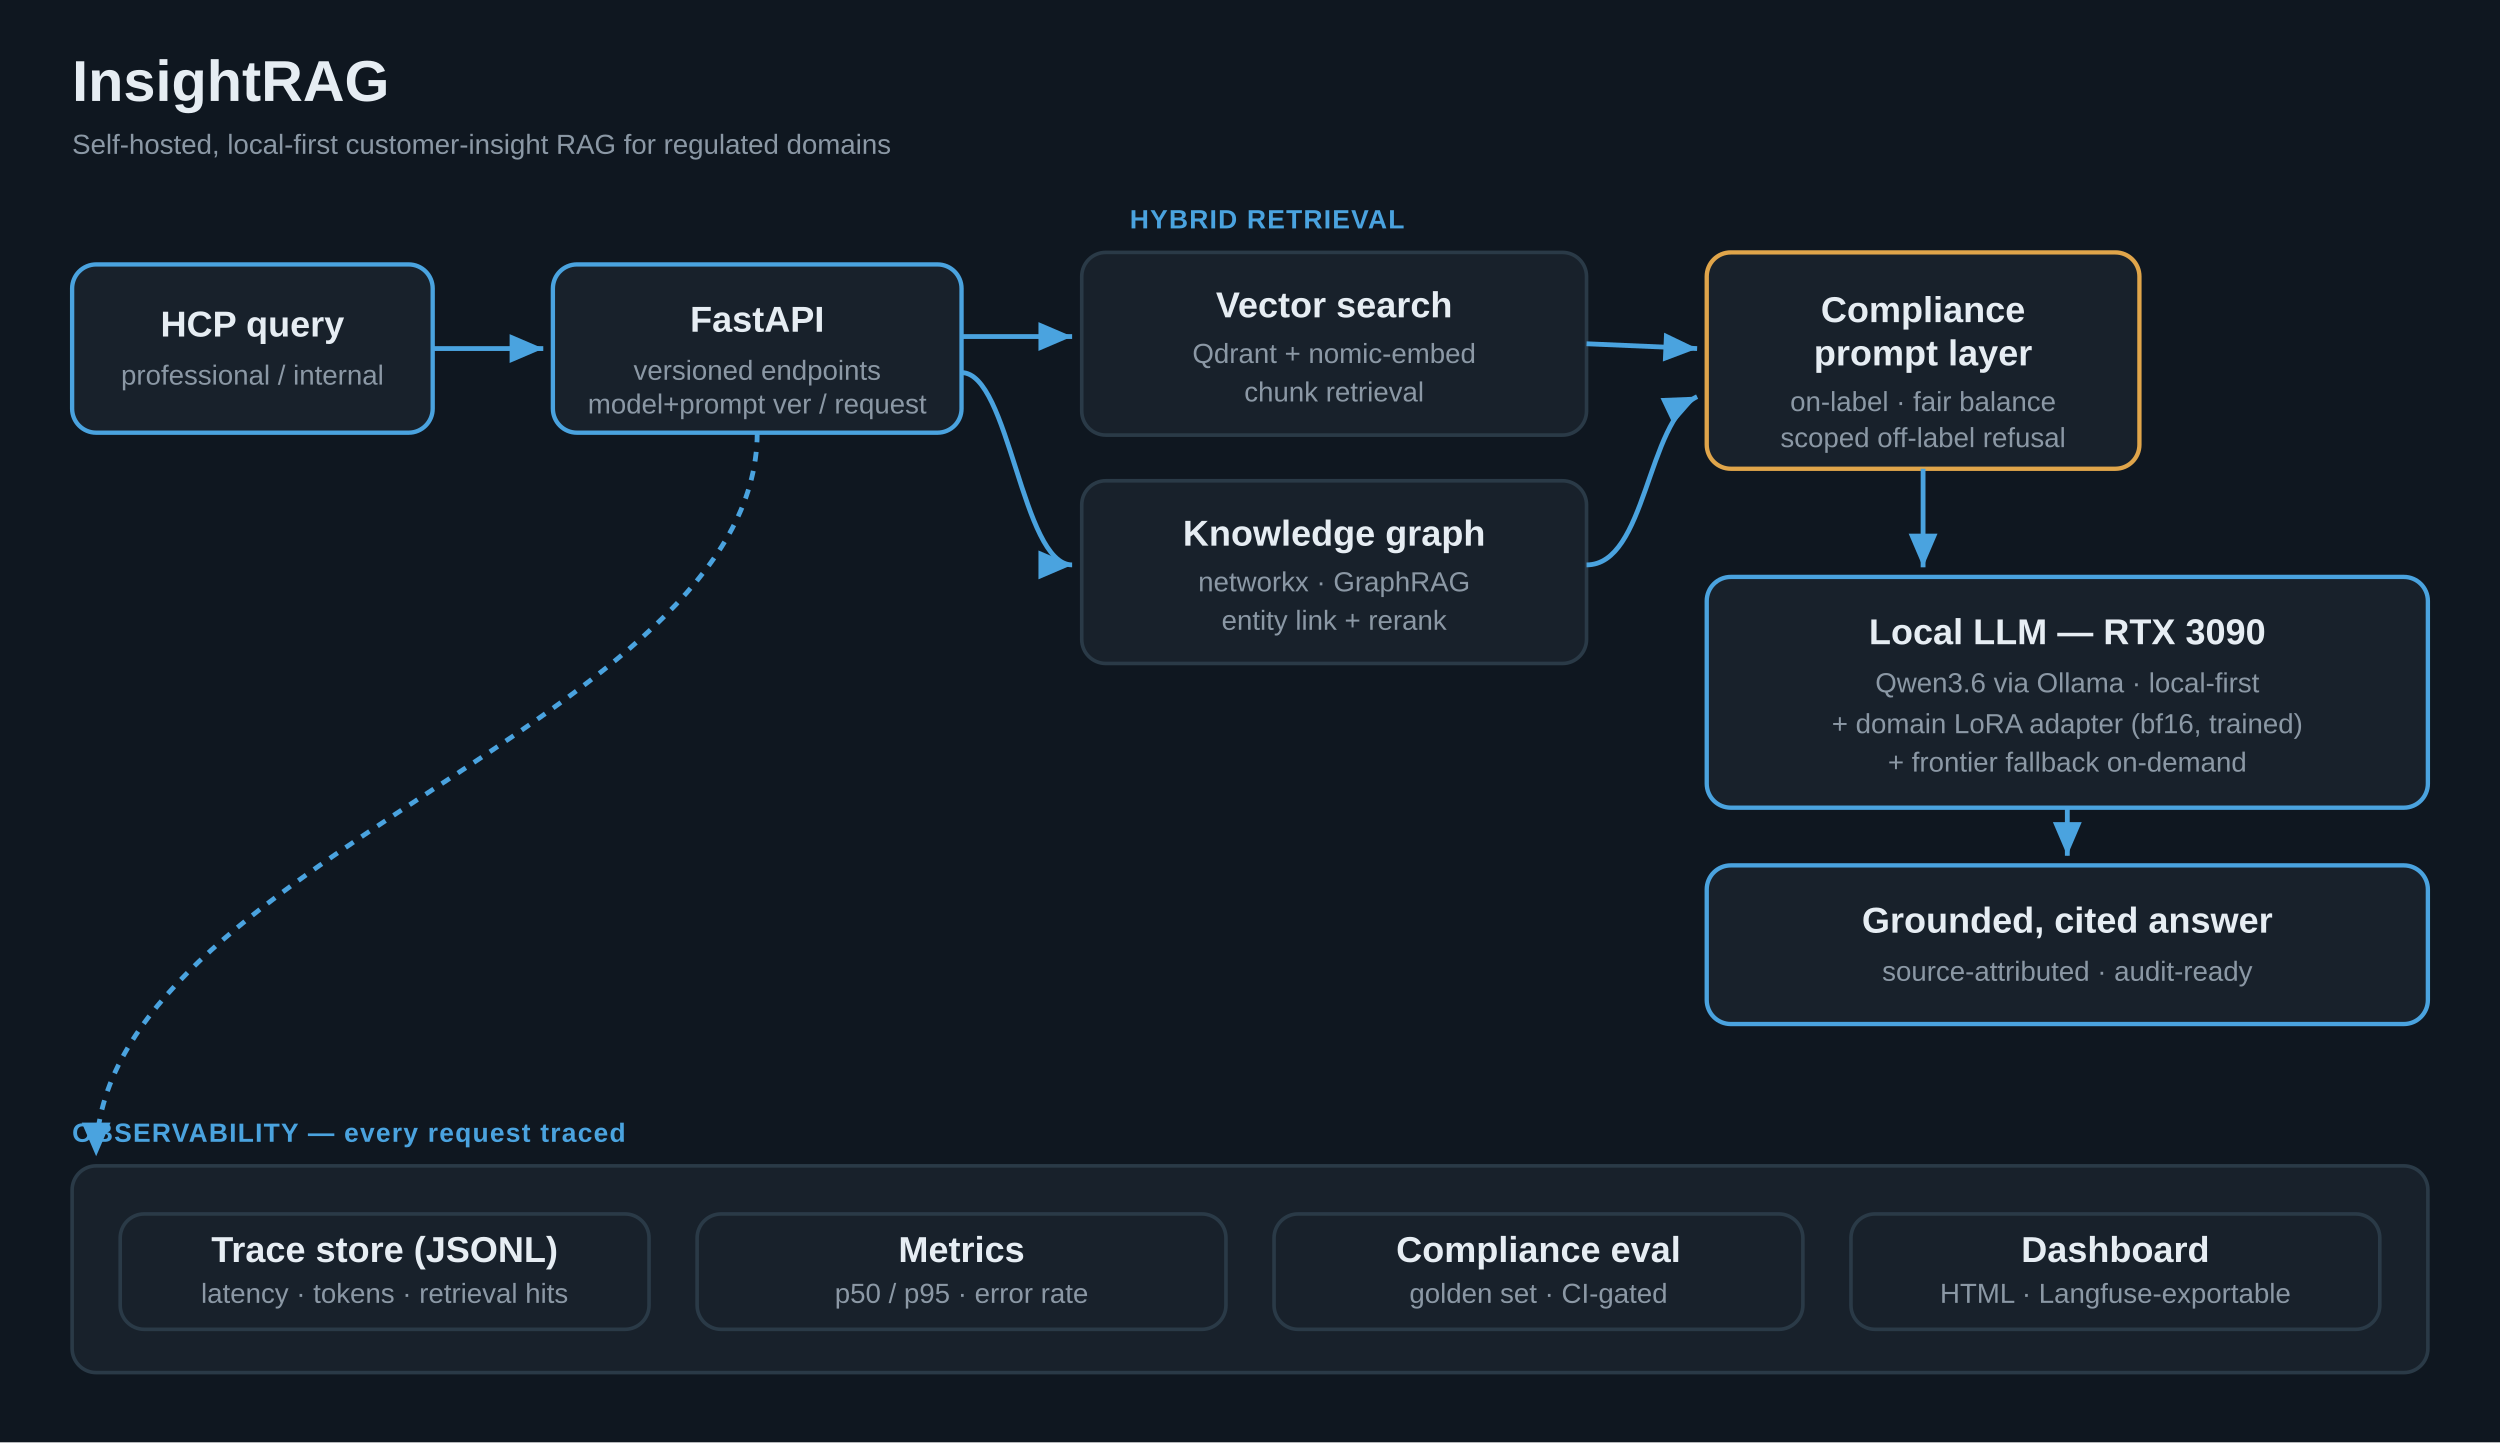
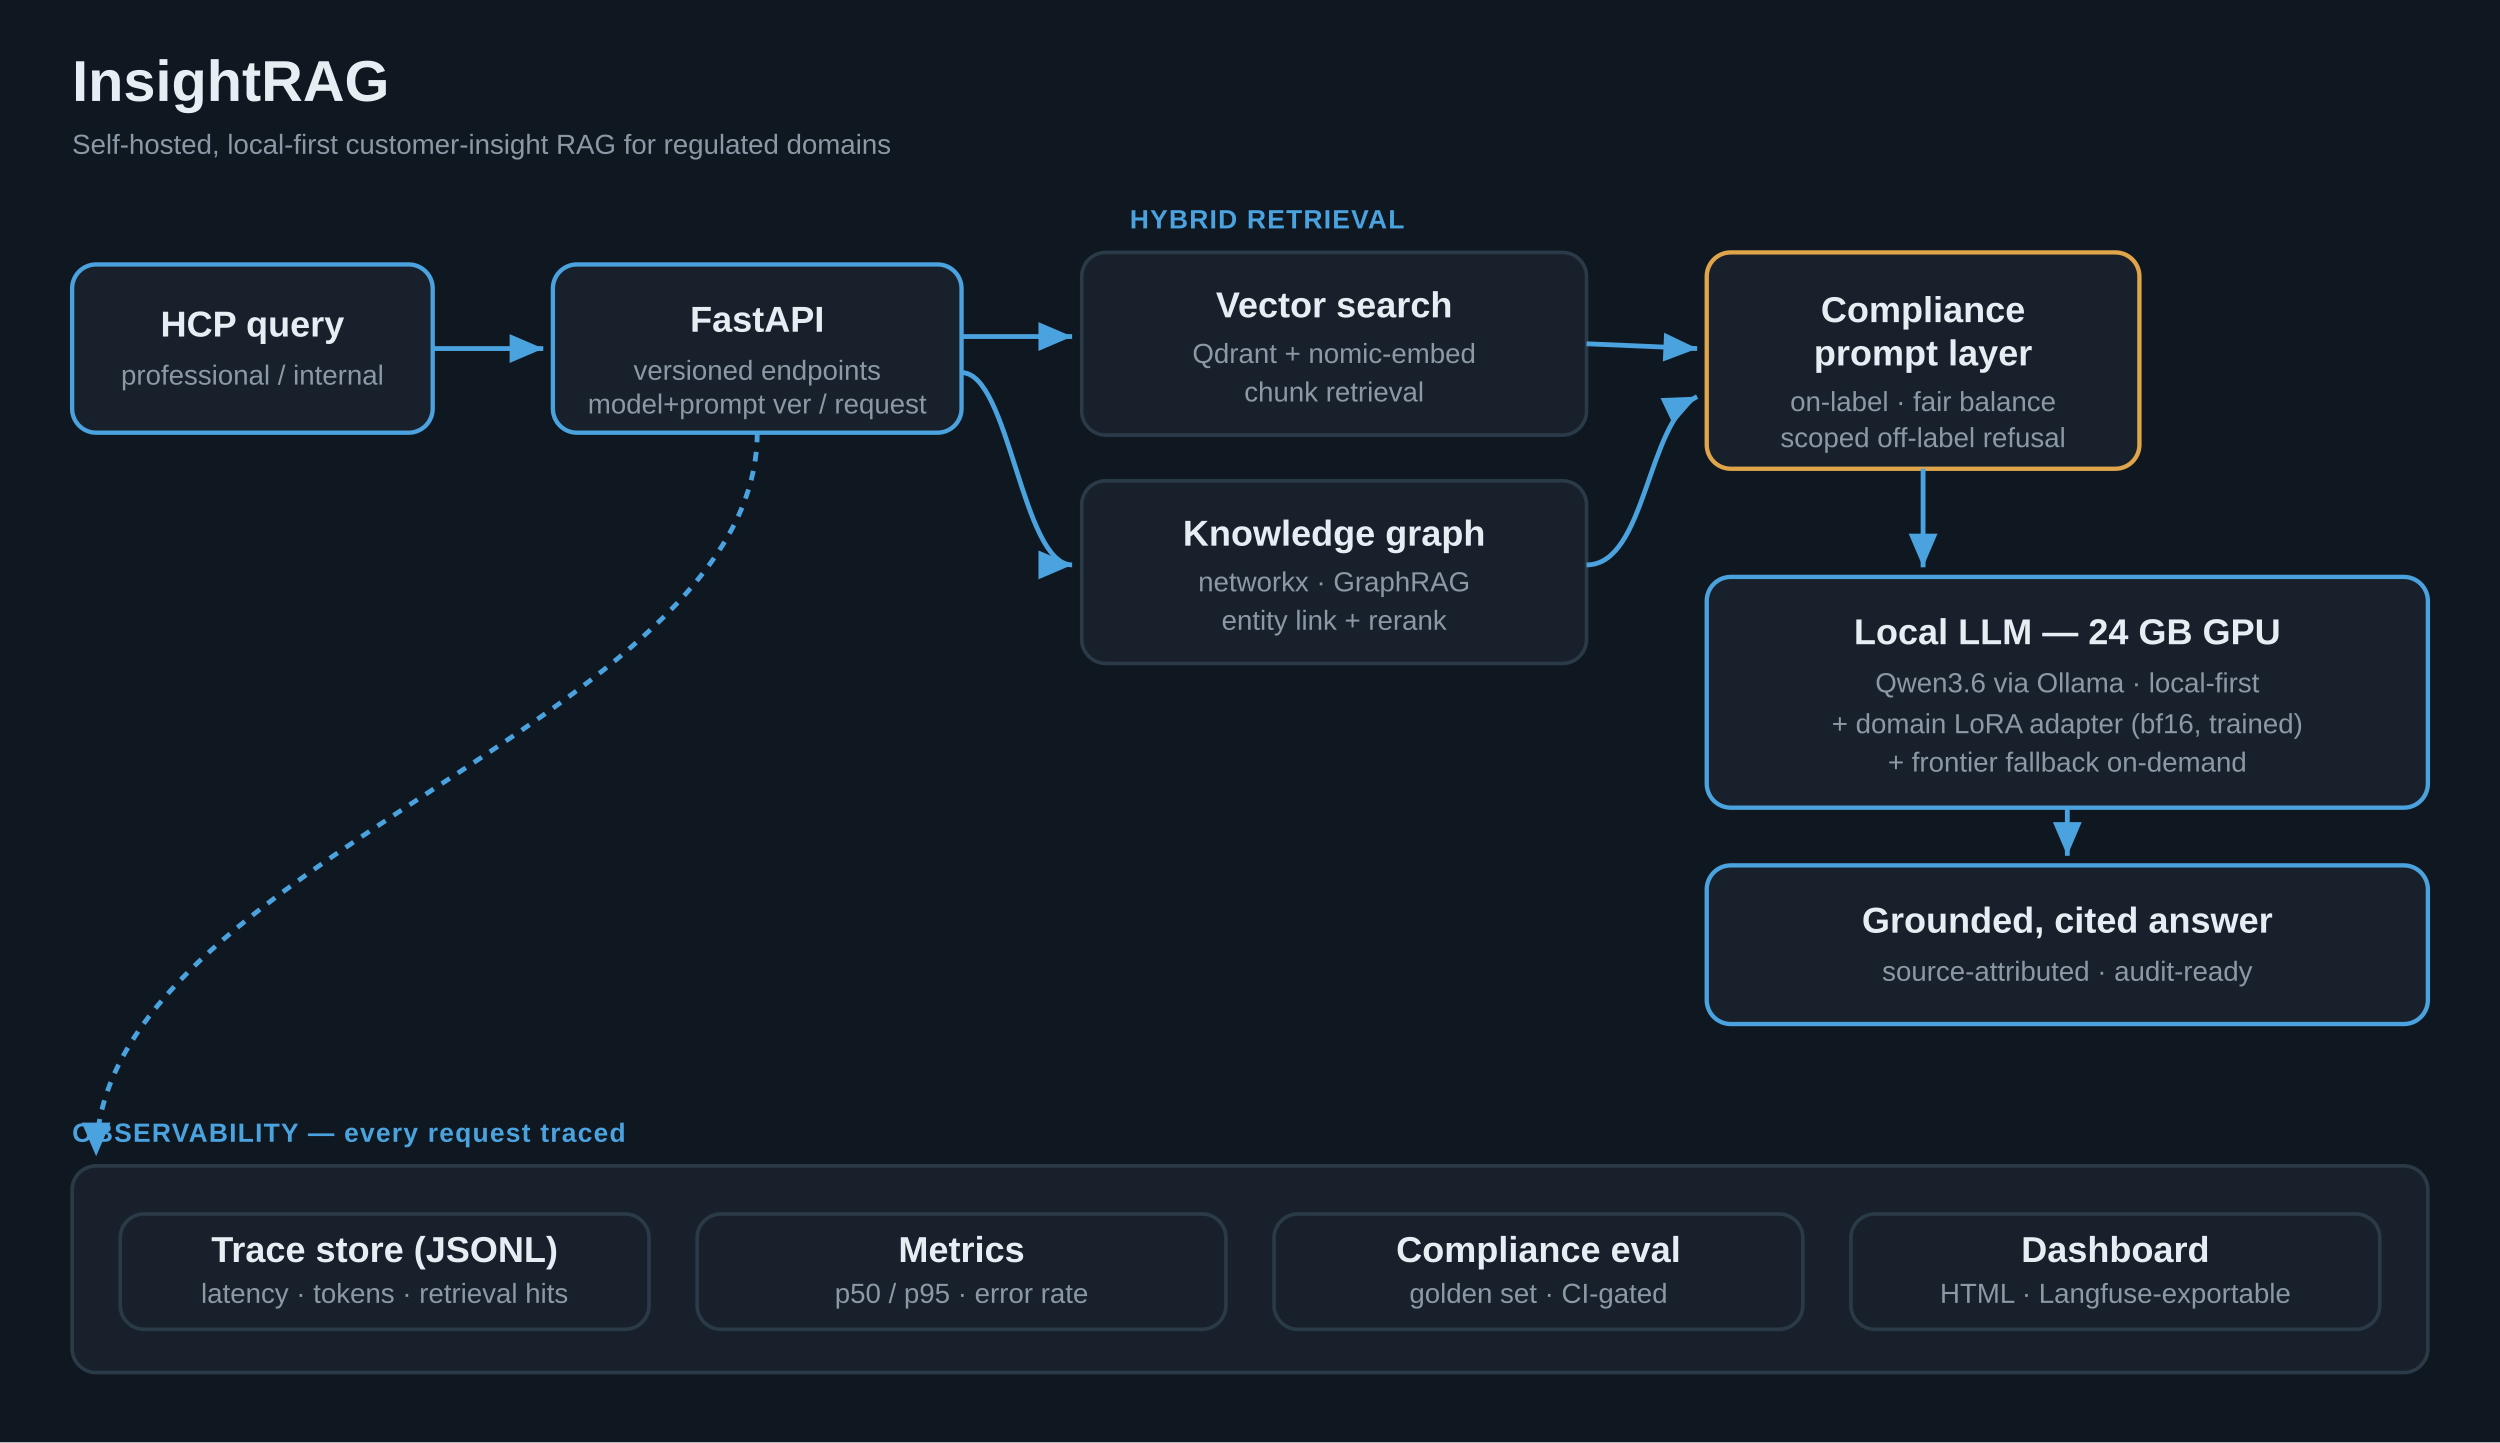
<svg xmlns="http://www.w3.org/2000/svg" viewBox="0 0 1040 600" font-family="Segoe UI, Arial, sans-serif">
  <defs>
    <marker id="arw" markerWidth="10" markerHeight="10" refX="7" refY="3" orient="auto">
      <path d="M0,0 L7,3 L0,6 Z" fill="#4aa3df" />
    </marker>
    <style>
      .box{fill:#18212b;stroke:#2a3a47;stroke-width:1.5;rx:10;}
      .accent{fill:#18212b;stroke:#4aa3df;stroke-width:1.8;}
      .warn{fill:#18212b;stroke:#e0a54a;stroke-width:1.8;}
      .t{fill:#e6edf3;font-size:15px;font-weight:600;}
      .s{fill:#8b98a5;font-size:11.5px;}
      .lbl{fill:#4aa3df;font-size:11px;font-weight:700;letter-spacing:.5px;}
      .flow{stroke:#4aa3df;stroke-width:2;fill:none;marker-end:url(#arw);}
    </style>
  </defs>
  <rect x="0" y="0" width="1040" height="600" fill="#0f1720" />
  <text x="30" y="42" fill="#e6edf3" font-size="24" font-weight="700">InsightRAG</text>
  <text x="30" y="64" class="s" font-size="13">Self-hosted, local-first customer-insight RAG for regulated domains</text>
  <rect class="accent" x="30" y="110" width="150" height="70" rx="10" />
  <text x="105" y="140" class="t" text-anchor="middle">HCP query</text>
  <text x="105" y="160" class="s" text-anchor="middle">professional / internal</text>
  <rect class="accent" x="230" y="110" width="170" height="70" rx="10" />
  <text x="315" y="138" class="t" text-anchor="middle">FastAPI</text>
  <text x="315" y="158" class="s" text-anchor="middle">versioned endpoints</text>
  <text x="315" y="172" class="s" text-anchor="middle">model+prompt ver / request</text>
  <text x="470" y="95" class="lbl">HYBRID RETRIEVAL</text>
  <rect class="box" x="450" y="105" width="210" height="76" rx="10" />
  <text x="555" y="132" class="t" text-anchor="middle">Vector search</text>
  <text x="555" y="151" class="s" text-anchor="middle">Qdrant + nomic-embed</text>
  <text x="555" y="167" class="s" text-anchor="middle">chunk retrieval</text>
  <rect class="box" x="450" y="200" width="210" height="76" rx="10" />
  <text x="555" y="227" class="t" text-anchor="middle">Knowledge graph</text>
  <text x="555" y="246" class="s" text-anchor="middle">networkx · GraphRAG</text>
  <text x="555" y="262" class="s" text-anchor="middle">entity link + rerank</text>
  <rect class="warn" x="710" y="105" width="180" height="90" rx="10" />
  <text x="800" y="134" class="t" text-anchor="middle">Compliance</text>
  <text x="800" y="152" class="t" text-anchor="middle">prompt layer</text>
  <text x="800" y="171" class="s" text-anchor="middle">on-label · fair balance</text>
  <text x="800" y="186" class="s" text-anchor="middle">scoped off-label refusal</text>
  <rect class="accent" x="710" y="240" width="300" height="96" rx="10" />
-   <text x="860" y="268" class="t" text-anchor="middle">Local LLM — RTX 3090</text>
+   <text x="860" y="268" class="t" text-anchor="middle">Local LLM — 24 GB GPU</text>
  <text x="860" y="288" class="s" text-anchor="middle">Qwen3.6 via Ollama  ·  local-first</text>
  <text x="860" y="305" class="s" text-anchor="middle">+ domain LoRA adapter (bf16, trained)</text>
  <text x="860" y="321" class="s" text-anchor="middle">+ frontier fallback on-demand</text>
  <rect class="accent" x="710" y="360" width="300" height="66" rx="10" />
  <text x="860" y="388" class="t" text-anchor="middle">Grounded, cited answer</text>
  <text x="860" y="408" class="s" text-anchor="middle">source-attributed · audit-ready</text>
  <text x="30" y="475" class="lbl">OBSERVABILITY — every request traced</text>
  <rect class="box" x="30" y="485" width="980" height="86" rx="10" />
  <rect class="box" x="50" y="505" width="220" height="48" rx="8" />
  <text x="160" y="525" class="t" text-anchor="middle" font-size="13">Trace store (JSONL)</text>
  <text x="160" y="542" class="s" text-anchor="middle">latency · tokens · retrieval hits</text>
  <rect class="box" x="290" y="505" width="220" height="48" rx="8" />
  <text x="400" y="525" class="t" text-anchor="middle" font-size="13">Metrics</text>
  <text x="400" y="542" class="s" text-anchor="middle">p50 / p95 · error rate</text>
  <rect class="box" x="530" y="505" width="220" height="48" rx="8" />
  <text x="640" y="525" class="t" text-anchor="middle" font-size="13">Compliance eval</text>
  <text x="640" y="542" class="s" text-anchor="middle">golden set · CI-gated</text>
  <rect class="box" x="770" y="505" width="220" height="48" rx="8" />
  <text x="880" y="525" class="t" text-anchor="middle" font-size="13">Dashboard</text>
  <text x="880" y="542" class="s" text-anchor="middle">HTML · Langfuse-exportable</text>
  <path class="flow" d="M180,145 L226,145" />
  <path class="flow" d="M400,140 L446,140" />
  <path class="flow" d="M400,155 C420,155 425,235 446,235" />
  <path class="flow" d="M660,143 L706,145" />
  <path class="flow" d="M660,235 C685,235 685,175 706,165" />
  <path class="flow" d="M800,195 L800,236" />
  <path class="flow" d="M860,336 L860,356" />
  <path class="flow" d="M315,180 C315,300 40,360 40,481" stroke-dasharray="4 4" />
</svg>
